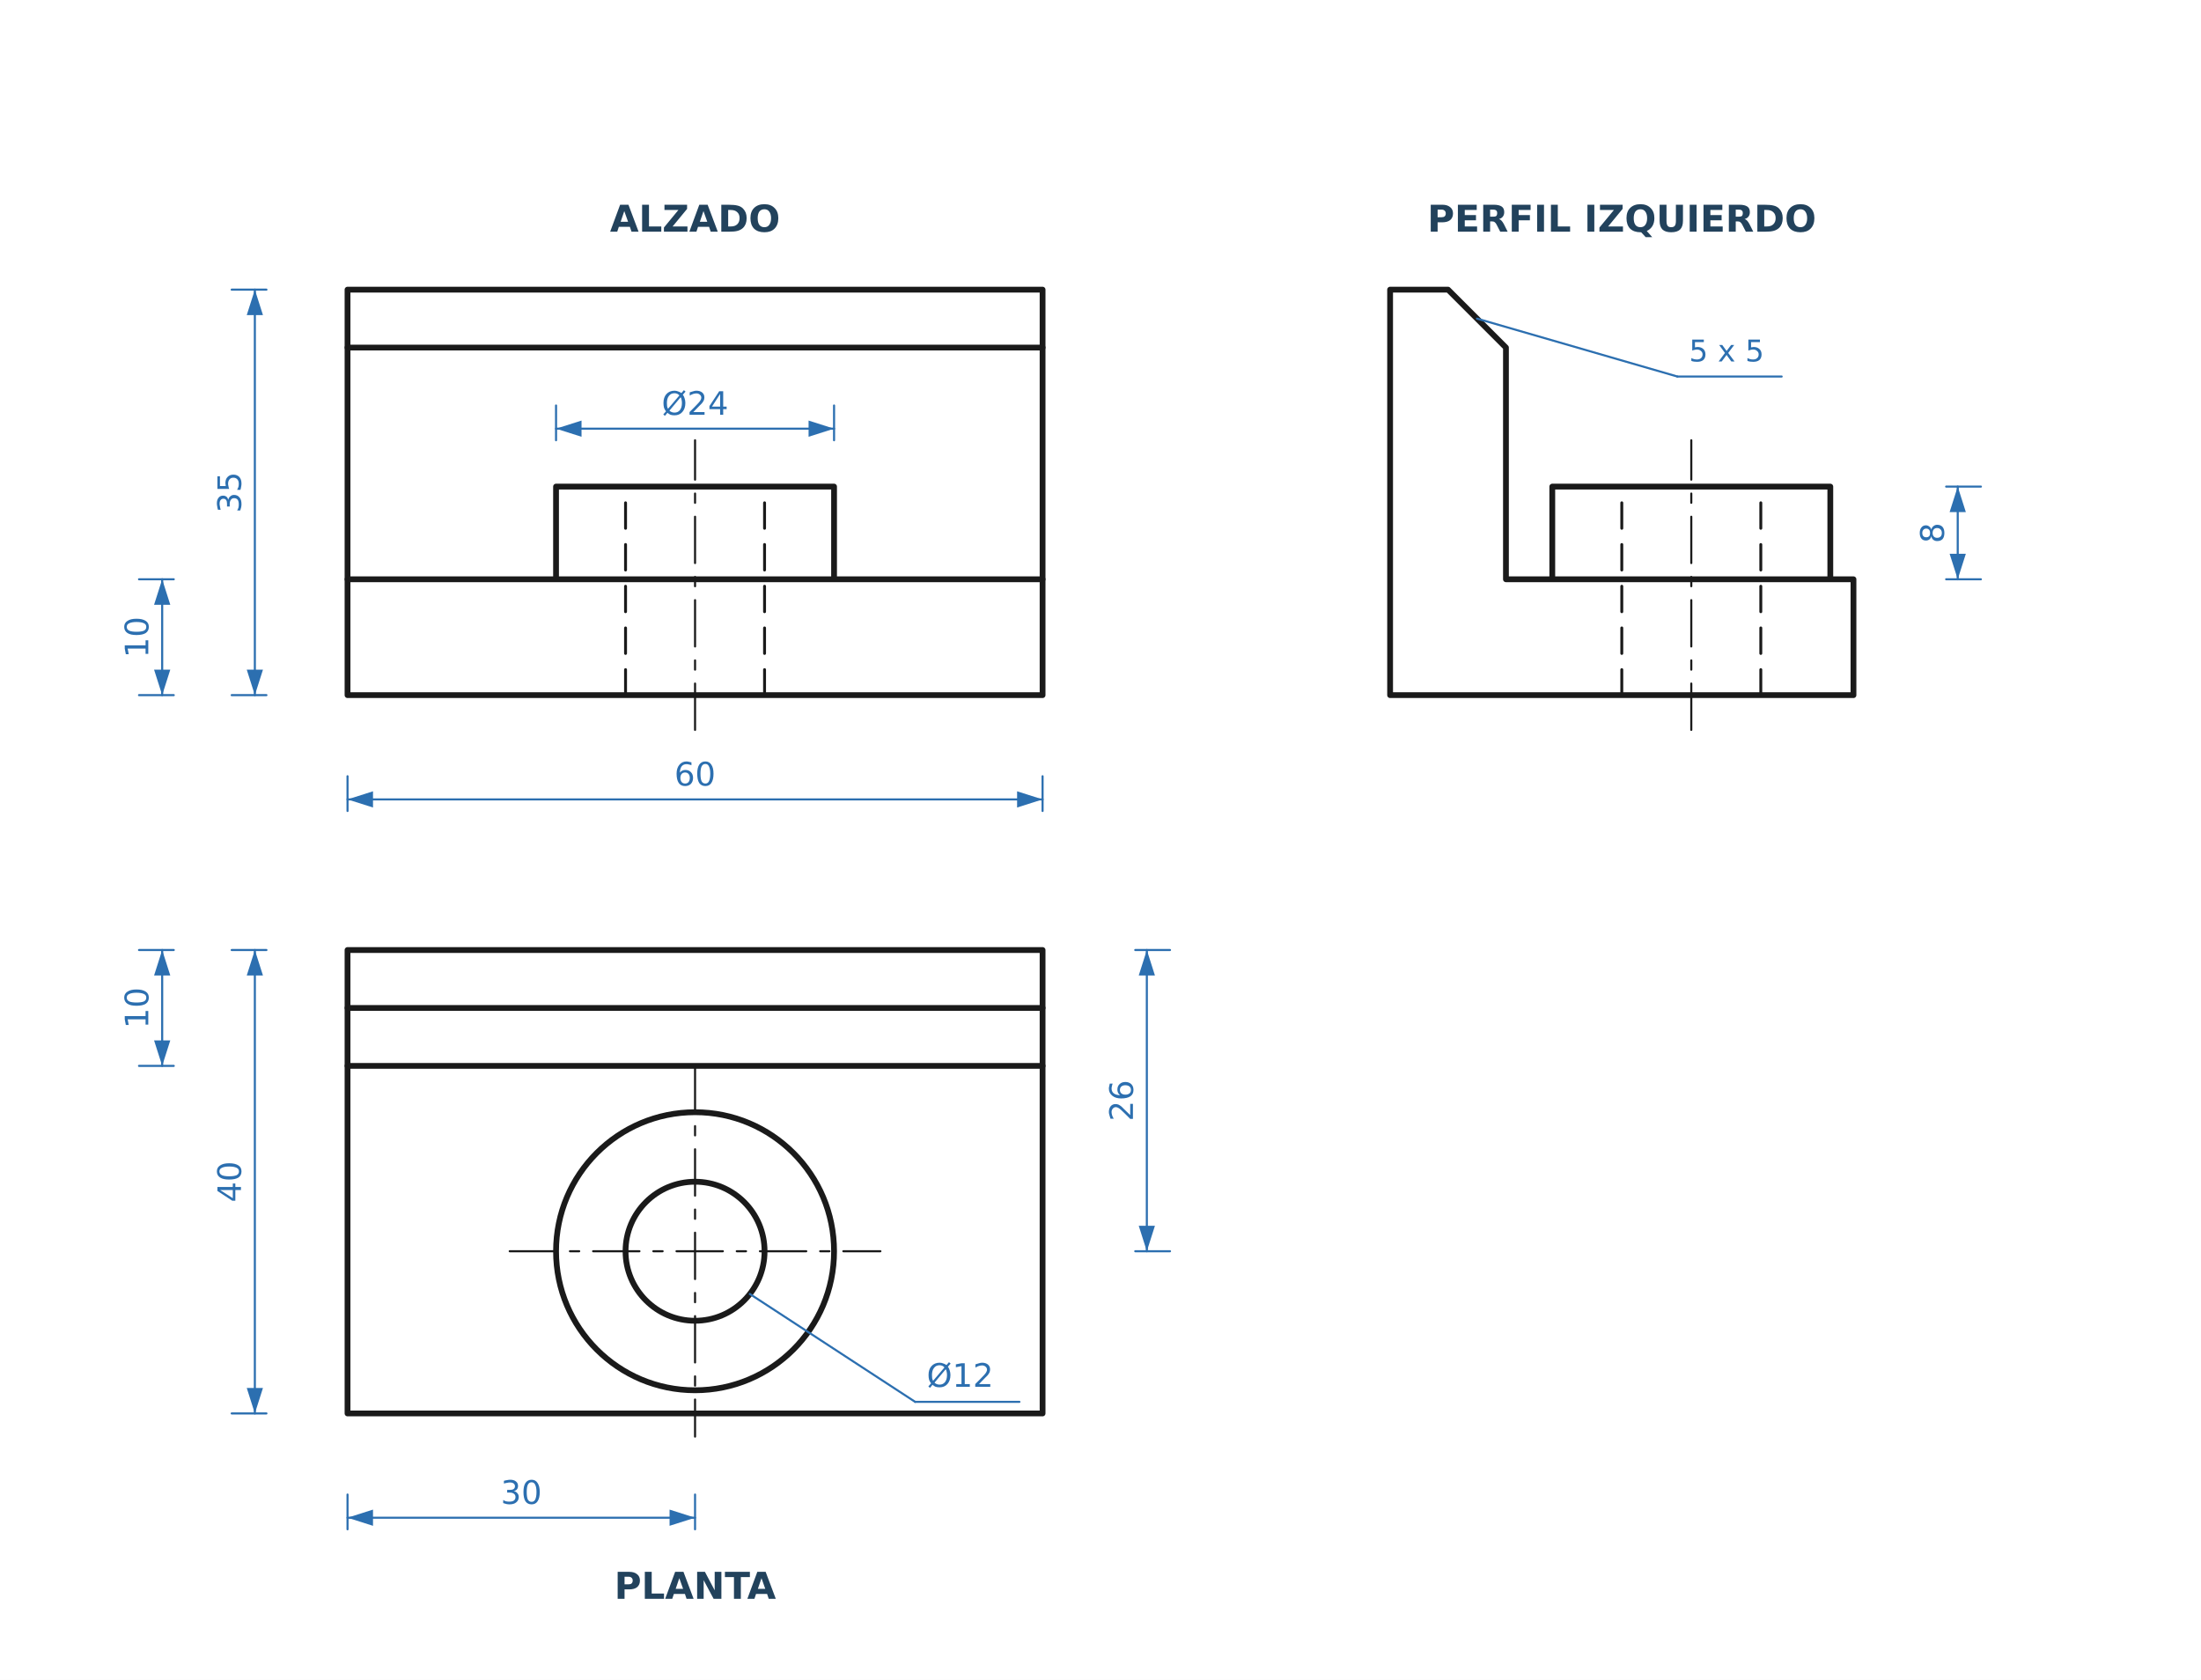
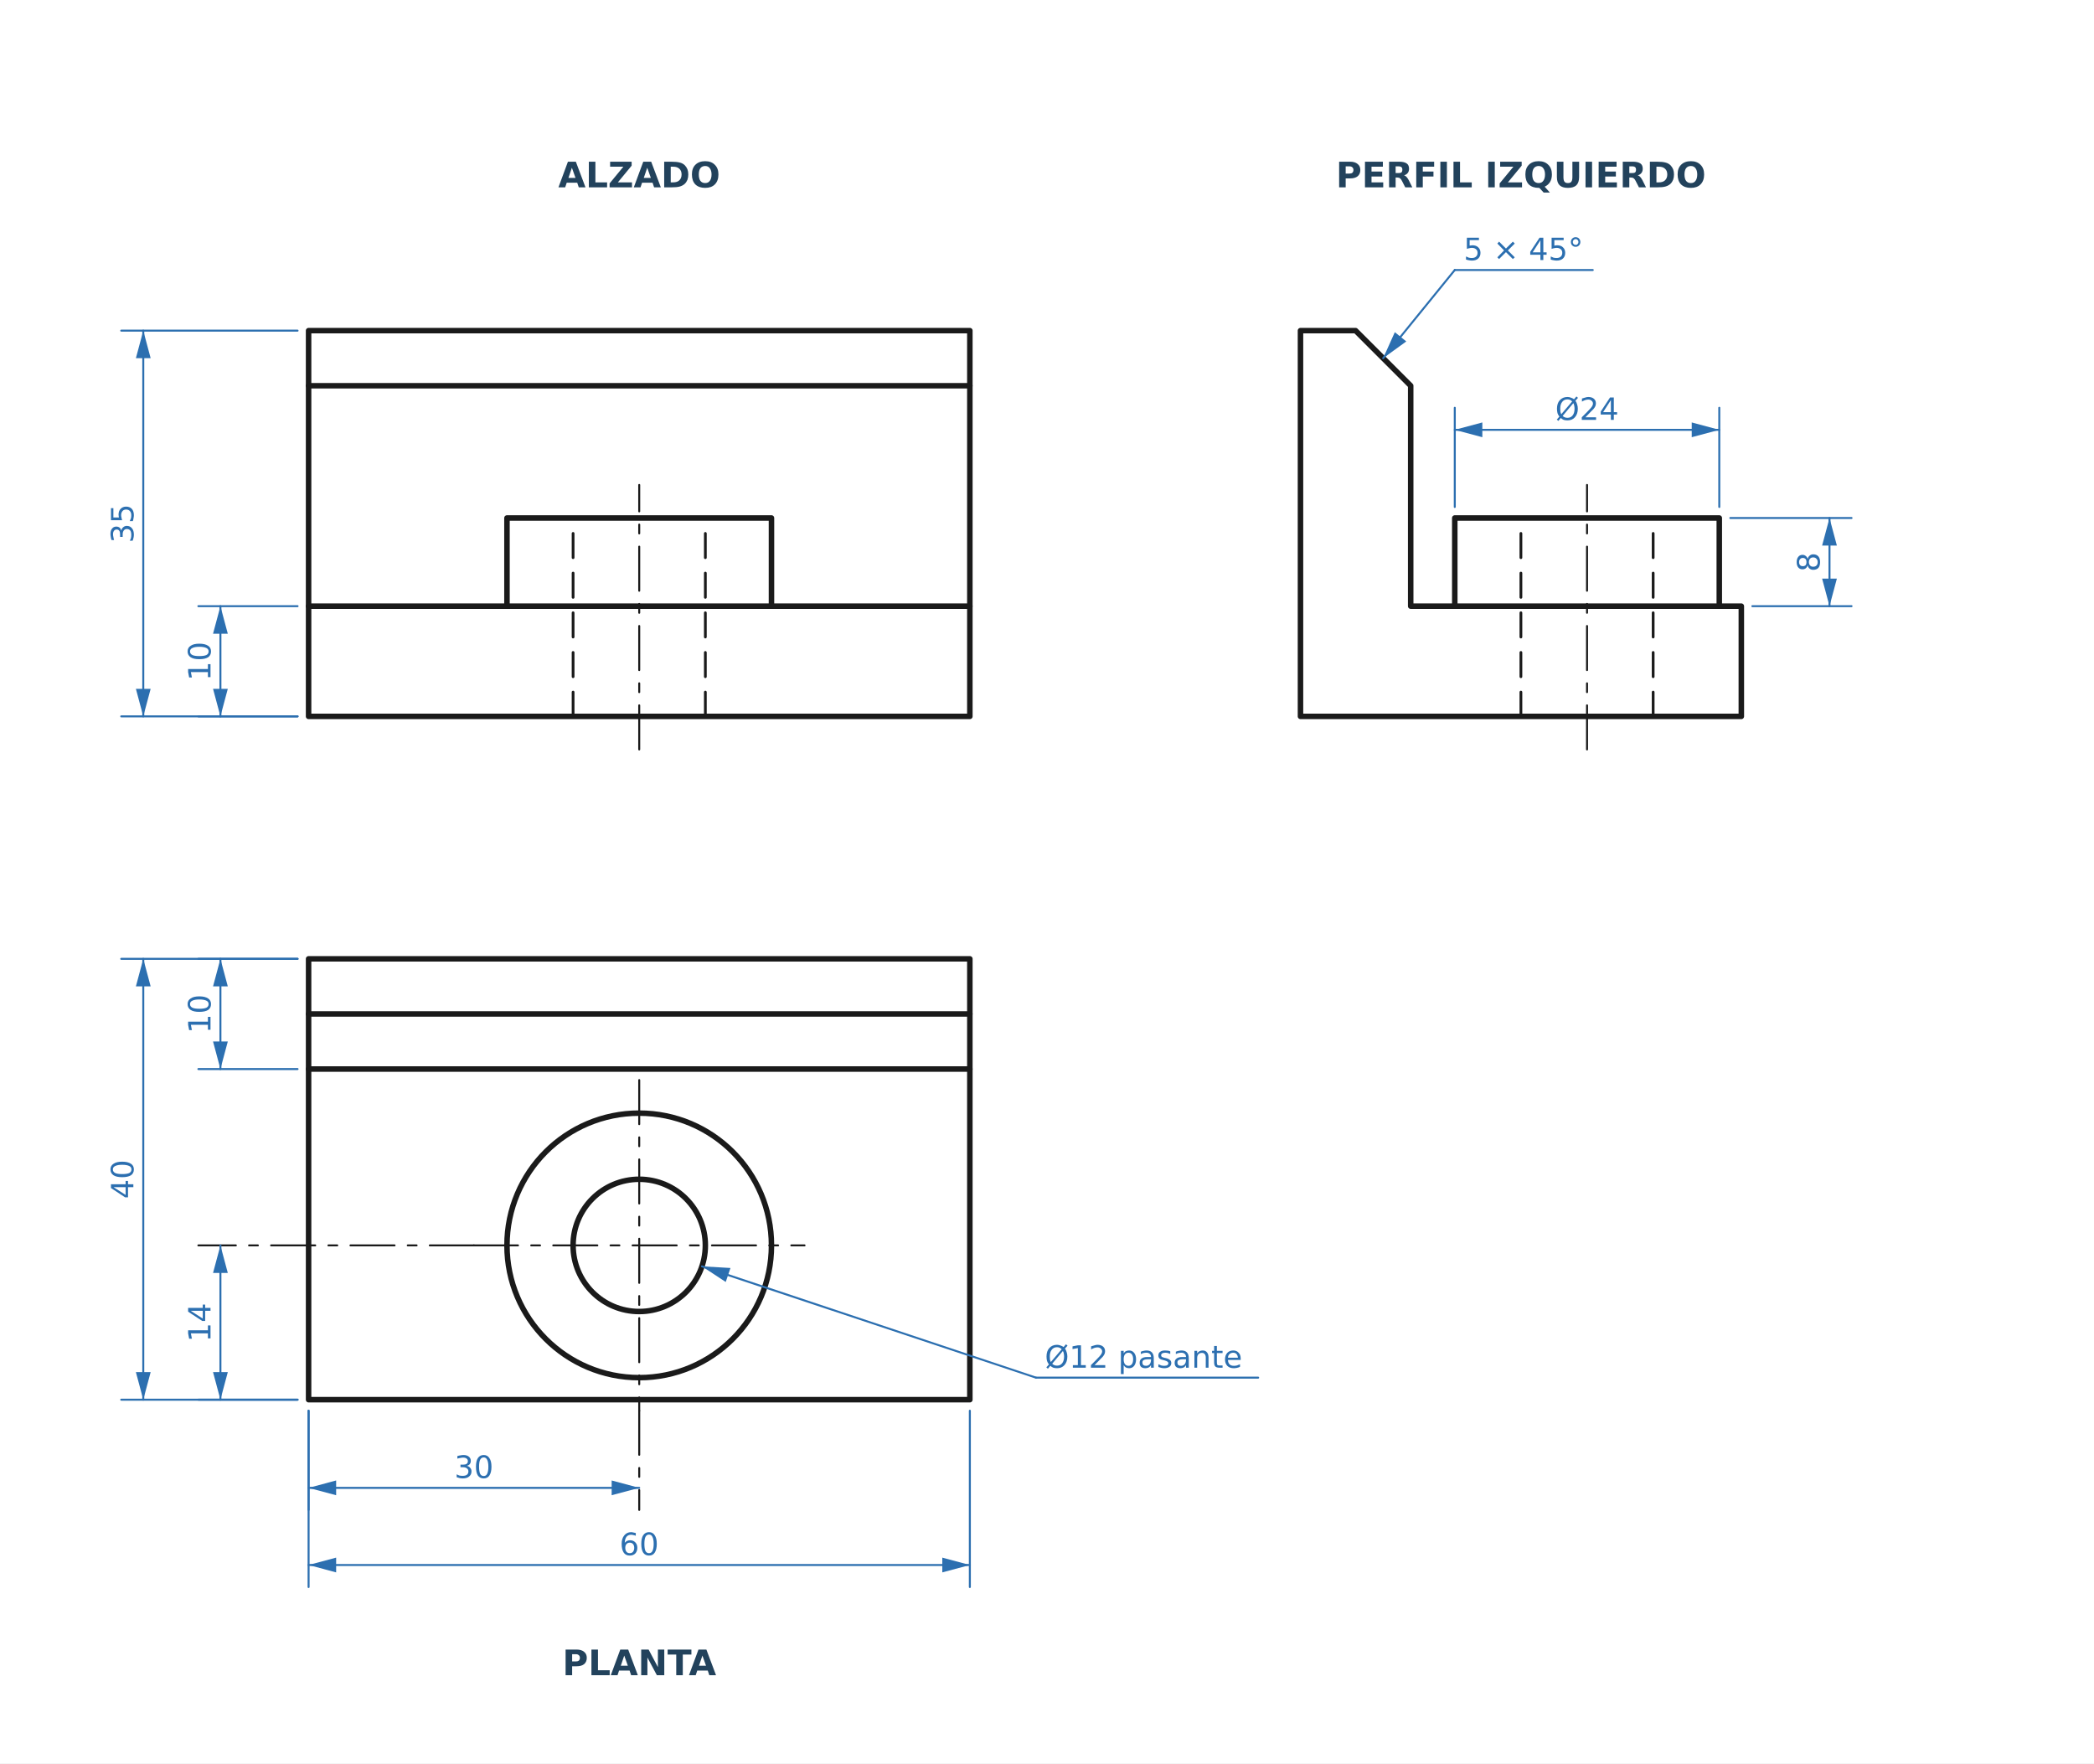
- <svg xmlns="http://www.w3.org/2000/svg" width="190mm" height="145mm" viewBox="0 0 190 145">
+ <svg xmlns="http://www.w3.org/2000/svg" width="190mm" height="160mm" viewBox="0 0 190 160">
  <rect x="0" y="0" width="100%" height="100%" fill="#ffffff" />
-   <polygon points="30.00,60.00 30.00,25.00 90.00,25.00 90.00,60.00" fill="none" stroke="#1a1a1a" stroke-width="0.5" stroke-linejoin="round" />
-   <line x1="30.00" y1="50.00" x2="90.00" y2="50.00" stroke="#1a1a1a" stroke-width="0.5" stroke-linecap="round" />
-   <line x1="30.00" y1="30.00" x2="90.00" y2="30.00" stroke="#1a1a1a" stroke-width="0.5" stroke-linecap="round" />
-   <polyline points="48.00,50.00 48.00,42.00 72.00,42.00 72.00,50.00" fill="none" stroke="#1a1a1a" stroke-width="0.5" stroke-linejoin="round" />
-   <line x1="54.00" y1="60.00" x2="54.00" y2="42.00" stroke="#1a1a1a" stroke-width="0.25" stroke-linecap="round" stroke-dasharray="2.2,1.4" />
-   <line x1="66.00" y1="60.00" x2="66.00" y2="42.00" stroke="#1a1a1a" stroke-width="0.25" stroke-linecap="round" stroke-dasharray="2.2,1.4" />
-   <line x1="60.00" y1="63.00" x2="60.00" y2="38.00" stroke="#1a1a1a" stroke-width="0.18" stroke-linecap="round" stroke-dasharray="4,1.2,0.8,1.2" />
-   <line x1="30.00" y1="67.00" x2="30.00" y2="70.00" stroke="#2c6fb0" stroke-width="0.18" stroke-linecap="round" />
-   <line x1="90.00" y1="67.00" x2="90.00" y2="70.00" stroke="#2c6fb0" stroke-width="0.18" stroke-linecap="round" />
-   <line x1="30.00" y1="69.00" x2="90.00" y2="69.00" stroke="#2c6fb0" stroke-width="0.18" stroke-linecap="round" />
-   <polygon points="30.00,69.00 32.20,68.30 32.20,69.70" fill="#2c6fb0" stroke="#2c6fb0" stroke-width="0" stroke-linejoin="round" />
-   <polygon points="90.00,69.00 87.80,68.30 87.80,69.70" fill="#2c6fb0" stroke="#2c6fb0" stroke-width="0" stroke-linejoin="round" />
-   <text x="60.00" y="67.80" font-family="Verdana, 'DejaVu Sans', Arial, sans-serif" font-size="2.8" font-weight="normal" fill="#2c6fb0" text-anchor="middle">60</text>
-   <line x1="20.00" y1="25.00" x2="23.00" y2="25.00" stroke="#2c6fb0" stroke-width="0.18" stroke-linecap="round" />
-   <line x1="20.00" y1="60.00" x2="23.00" y2="60.00" stroke="#2c6fb0" stroke-width="0.18" stroke-linecap="round" />
-   <line x1="22.00" y1="25.00" x2="22.00" y2="60.00" stroke="#2c6fb0" stroke-width="0.18" stroke-linecap="round" />
-   <polygon points="22.00,25.00 21.30,27.20 22.70,27.20" fill="#2c6fb0" stroke="#2c6fb0" stroke-width="0" stroke-linejoin="round" />
-   <polygon points="22.00,60.00 21.30,57.80 22.70,57.80" fill="#2c6fb0" stroke="#2c6fb0" stroke-width="0" stroke-linejoin="round" />
-   <text x="20.80" y="42.50" font-family="Verdana, 'DejaVu Sans', Arial, sans-serif" font-size="2.8" font-weight="normal" fill="#2c6fb0" text-anchor="middle" transform="rotate(-90 20.80 42.50)">35</text>
-   <line x1="12.00" y1="50.00" x2="15.00" y2="50.00" stroke="#2c6fb0" stroke-width="0.18" stroke-linecap="round" />
-   <line x1="12.00" y1="60.00" x2="15.00" y2="60.00" stroke="#2c6fb0" stroke-width="0.18" stroke-linecap="round" />
-   <line x1="14.00" y1="50.00" x2="14.00" y2="60.00" stroke="#2c6fb0" stroke-width="0.18" stroke-linecap="round" />
-   <polygon points="14.00,50.00 13.30,52.20 14.70,52.20" fill="#2c6fb0" stroke="#2c6fb0" stroke-width="0" stroke-linejoin="round" />
-   <polygon points="14.00,60.00 13.30,57.80 14.70,57.80" fill="#2c6fb0" stroke="#2c6fb0" stroke-width="0" stroke-linejoin="round" />
-   <text x="12.80" y="55.00" font-family="Verdana, 'DejaVu Sans', Arial, sans-serif" font-size="2.8" font-weight="normal" fill="#2c6fb0" text-anchor="middle" transform="rotate(-90 12.80 55.00)">10</text>
-   <line x1="48.00" y1="35.00" x2="48.00" y2="38.00" stroke="#2c6fb0" stroke-width="0.18" stroke-linecap="round" />
-   <line x1="72.00" y1="35.00" x2="72.00" y2="38.00" stroke="#2c6fb0" stroke-width="0.18" stroke-linecap="round" />
-   <line x1="48.00" y1="37.00" x2="72.00" y2="37.00" stroke="#2c6fb0" stroke-width="0.18" stroke-linecap="round" />
-   <polygon points="48.00,37.00 50.20,36.30 50.20,37.70" fill="#2c6fb0" stroke="#2c6fb0" stroke-width="0" stroke-linejoin="round" />
-   <polygon points="72.00,37.00 69.80,36.30 69.80,37.70" fill="#2c6fb0" stroke="#2c6fb0" stroke-width="0" stroke-linejoin="round" />
-   <text x="60.00" y="35.80" font-family="Verdana, 'DejaVu Sans', Arial, sans-serif" font-size="2.8" font-weight="normal" fill="#2c6fb0" text-anchor="middle">Ø24</text>
-   <text x="60.00" y="20.00" font-family="Verdana, 'DejaVu Sans', Arial, sans-serif" font-size="3.2" font-weight="bold" fill="#22425c" text-anchor="middle">ALZADO</text>
-   <polygon points="30.00,82.00 90.00,82.00 90.00,122.00 30.00,122.00" fill="none" stroke="#1a1a1a" stroke-width="0.5" stroke-linejoin="round" />
-   <line x1="30.00" y1="87.00" x2="90.00" y2="87.00" stroke="#1a1a1a" stroke-width="0.5" stroke-linecap="round" />
-   <line x1="30.00" y1="92.00" x2="90.00" y2="92.00" stroke="#1a1a1a" stroke-width="0.5" stroke-linecap="round" />
-   <circle cx="60.00" cy="108.00" r="12.00" fill="none" stroke="#1a1a1a" stroke-width="0.5" />
-   <circle cx="60.00" cy="108.00" r="6.00" fill="none" stroke="#1a1a1a" stroke-width="0.5" />
-   <line x1="44.00" y1="108.00" x2="76.00" y2="108.00" stroke="#1a1a1a" stroke-width="0.18" stroke-linecap="round" stroke-dasharray="4,1.2,0.8,1.2" />
-   <line x1="60.00" y1="92.00" x2="60.00" y2="124.00" stroke="#1a1a1a" stroke-width="0.18" stroke-linecap="round" stroke-dasharray="4,1.2,0.8,1.2" />
-   <line x1="20.00" y1="82.00" x2="23.00" y2="82.00" stroke="#2c6fb0" stroke-width="0.18" stroke-linecap="round" />
-   <line x1="20.00" y1="122.00" x2="23.00" y2="122.00" stroke="#2c6fb0" stroke-width="0.18" stroke-linecap="round" />
-   <line x1="22.00" y1="82.00" x2="22.00" y2="122.00" stroke="#2c6fb0" stroke-width="0.18" stroke-linecap="round" />
-   <polygon points="22.00,82.00 21.30,84.20 22.70,84.20" fill="#2c6fb0" stroke="#2c6fb0" stroke-width="0" stroke-linejoin="round" />
-   <polygon points="22.00,122.00 21.30,119.80 22.70,119.80" fill="#2c6fb0" stroke="#2c6fb0" stroke-width="0" stroke-linejoin="round" />
-   <text x="20.80" y="102.00" font-family="Verdana, 'DejaVu Sans', Arial, sans-serif" font-size="2.8" font-weight="normal" fill="#2c6fb0" text-anchor="middle" transform="rotate(-90 20.80 102.00)">40</text>
-   <line x1="12.00" y1="82.00" x2="15.00" y2="82.00" stroke="#2c6fb0" stroke-width="0.18" stroke-linecap="round" />
-   <line x1="12.00" y1="92.00" x2="15.00" y2="92.00" stroke="#2c6fb0" stroke-width="0.18" stroke-linecap="round" />
-   <line x1="14.00" y1="82.00" x2="14.00" y2="92.00" stroke="#2c6fb0" stroke-width="0.18" stroke-linecap="round" />
-   <polygon points="14.00,82.00 13.30,84.20 14.70,84.20" fill="#2c6fb0" stroke="#2c6fb0" stroke-width="0" stroke-linejoin="round" />
-   <polygon points="14.00,92.00 13.30,89.80 14.70,89.80" fill="#2c6fb0" stroke="#2c6fb0" stroke-width="0" stroke-linejoin="round" />
-   <text x="12.80" y="87.00" font-family="Verdana, 'DejaVu Sans', Arial, sans-serif" font-size="2.8" font-weight="normal" fill="#2c6fb0" text-anchor="middle" transform="rotate(-90 12.80 87.00)">10</text>
-   <line x1="30.00" y1="129.00" x2="30.00" y2="132.00" stroke="#2c6fb0" stroke-width="0.18" stroke-linecap="round" />
-   <line x1="60.00" y1="129.00" x2="60.00" y2="132.00" stroke="#2c6fb0" stroke-width="0.18" stroke-linecap="round" />
-   <line x1="30.00" y1="131.00" x2="60.00" y2="131.00" stroke="#2c6fb0" stroke-width="0.18" stroke-linecap="round" />
-   <polygon points="30.00,131.00 32.20,130.30 32.20,131.70" fill="#2c6fb0" stroke="#2c6fb0" stroke-width="0" stroke-linejoin="round" />
-   <polygon points="60.00,131.00 57.80,130.30 57.80,131.70" fill="#2c6fb0" stroke="#2c6fb0" stroke-width="0" stroke-linejoin="round" />
-   <text x="45.00" y="129.80" font-family="Verdana, 'DejaVu Sans', Arial, sans-serif" font-size="2.8" font-weight="normal" fill="#2c6fb0" text-anchor="middle">30</text>
-   <line x1="101.00" y1="82.00" x2="98.00" y2="82.00" stroke="#2c6fb0" stroke-width="0.18" stroke-linecap="round" />
-   <line x1="101.00" y1="108.00" x2="98.00" y2="108.00" stroke="#2c6fb0" stroke-width="0.18" stroke-linecap="round" />
-   <line x1="99.00" y1="82.00" x2="99.00" y2="108.00" stroke="#2c6fb0" stroke-width="0.18" stroke-linecap="round" />
-   <polygon points="99.00,82.00 98.30,84.20 99.70,84.20" fill="#2c6fb0" stroke="#2c6fb0" stroke-width="0" stroke-linejoin="round" />
-   <polygon points="99.00,108.00 98.30,105.80 99.70,105.80" fill="#2c6fb0" stroke="#2c6fb0" stroke-width="0" stroke-linejoin="round" />
-   <text x="97.80" y="95.00" font-family="Verdana, 'DejaVu Sans', Arial, sans-serif" font-size="2.8" font-weight="normal" fill="#2c6fb0" text-anchor="middle" transform="rotate(-90 97.80 95.00)">26</text>
-   <line x1="64.73" y1="111.69" x2="79.00" y2="121.00" stroke="#2c6fb0" stroke-width="0.18" stroke-linecap="round" />
-   <line x1="79.00" y1="121.00" x2="88.00" y2="121.00" stroke="#2c6fb0" stroke-width="0.18" stroke-linecap="round" />
-   <text x="80.00" y="119.70" font-family="Verdana, 'DejaVu Sans', Arial, sans-serif" font-size="2.8" font-weight="normal" fill="#2c6fb0" text-anchor="start">Ø12</text>
-   <text x="60.00" y="138.00" font-family="Verdana, 'DejaVu Sans', Arial, sans-serif" font-size="3.2" font-weight="bold" fill="#22425c" text-anchor="middle">PLANTA</text>
-   <polygon points="120.00,60.00 120.00,25.00 125.00,25.00 130.00,30.00 130.00,50.00 160.00,50.00 160.00,60.00" fill="none" stroke="#1a1a1a" stroke-width="0.5" stroke-linejoin="round" />
-   <polyline points="134.00,50.00 134.00,42.00 158.00,42.00 158.00,50.00" fill="none" stroke="#1a1a1a" stroke-width="0.5" stroke-linejoin="round" />
-   <line x1="140.00" y1="60.00" x2="140.00" y2="42.00" stroke="#1a1a1a" stroke-width="0.25" stroke-linecap="round" stroke-dasharray="2.2,1.4" />
-   <line x1="152.00" y1="60.00" x2="152.00" y2="42.00" stroke="#1a1a1a" stroke-width="0.25" stroke-linecap="round" stroke-dasharray="2.2,1.4" />
-   <line x1="146.00" y1="63.00" x2="146.00" y2="38.00" stroke="#1a1a1a" stroke-width="0.18" stroke-linecap="round" stroke-dasharray="4,1.2,0.8,1.2" />
-   <line x1="171.00" y1="42.00" x2="168.00" y2="42.00" stroke="#2c6fb0" stroke-width="0.18" stroke-linecap="round" />
-   <line x1="171.00" y1="50.00" x2="168.00" y2="50.00" stroke="#2c6fb0" stroke-width="0.18" stroke-linecap="round" />
-   <line x1="169.00" y1="42.00" x2="169.00" y2="50.00" stroke="#2c6fb0" stroke-width="0.18" stroke-linecap="round" />
-   <polygon points="169.00,42.00 168.30,44.20 169.70,44.20" fill="#2c6fb0" stroke="#2c6fb0" stroke-width="0" stroke-linejoin="round" />
-   <polygon points="169.00,50.00 168.30,47.80 169.70,47.80" fill="#2c6fb0" stroke="#2c6fb0" stroke-width="0" stroke-linejoin="round" />
-   <text x="167.80" y="46.00" font-family="Verdana, 'DejaVu Sans', Arial, sans-serif" font-size="2.8" font-weight="normal" fill="#2c6fb0" text-anchor="middle" transform="rotate(-90 167.80 46.00)">8</text>
-   <line x1="127.50" y1="27.50" x2="144.80" y2="32.50" stroke="#2c6fb0" stroke-width="0.18" stroke-linecap="round" />
-   <line x1="144.80" y1="32.50" x2="153.80" y2="32.50" stroke="#2c6fb0" stroke-width="0.18" stroke-linecap="round" />
-   <text x="145.80" y="31.20" font-family="Verdana, 'DejaVu Sans', Arial, sans-serif" font-size="2.6" font-weight="normal" fill="#2c6fb0" text-anchor="start">5 x 5</text>
-   <text x="140.00" y="20.00" font-family="Verdana, 'DejaVu Sans', Arial, sans-serif" font-size="3.2" font-weight="bold" fill="#22425c" text-anchor="middle">PERFIL IZQUIERDO</text>
+   <polygon points="28.00,65.00 28.00,30.00 88.00,30.00 88.00,65.00" fill="none" stroke="#1a1a1a" stroke-width="0.5" stroke-linejoin="round" />
+   <line x1="28.00" y1="55.00" x2="88.00" y2="55.00" stroke="#1a1a1a" stroke-width="0.5" stroke-linecap="round" />
+   <line x1="28.00" y1="35.00" x2="88.00" y2="35.00" stroke="#1a1a1a" stroke-width="0.5" stroke-linecap="round" />
+   <polyline points="46.00,55.00 46.00,47.00 70.00,47.00 70.00,55.00" fill="none" stroke="#1a1a1a" stroke-width="0.5" stroke-linejoin="round" />
+   <line x1="52.00" y1="65.00" x2="52.00" y2="47.00" stroke="#1a1a1a" stroke-width="0.25" stroke-linecap="round" stroke-dasharray="2.2,1.4" />
+   <line x1="64.00" y1="65.00" x2="64.00" y2="47.00" stroke="#1a1a1a" stroke-width="0.25" stroke-linecap="round" stroke-dasharray="2.2,1.4" />
+   <line x1="58.00" y1="68.00" x2="58.00" y2="44.00" stroke="#1a1a1a" stroke-width="0.18" stroke-linecap="round" stroke-dasharray="4,1.2,0.8,1.2" />
+   <line x1="27.00" y1="55.00" x2="18.00" y2="55.00" stroke="#2c6fb0" stroke-width="0.18" stroke-linecap="round" />
+   <line x1="27.00" y1="65.00" x2="18.00" y2="65.00" stroke="#2c6fb0" stroke-width="0.18" stroke-linecap="round" />
+   <line x1="20.00" y1="55.00" x2="20.00" y2="65.00" stroke="#2c6fb0" stroke-width="0.18" stroke-linecap="round" />
+   <polygon points="20.00,55.00 20.67,57.50 19.33,57.50" fill="#2c6fb0" stroke="#2c6fb0" stroke-width="0" stroke-linejoin="round" />
+   <polygon points="20.00,65.00 19.33,62.50 20.67,62.50" fill="#2c6fb0" stroke="#2c6fb0" stroke-width="0" stroke-linejoin="round" />
+   <text x="19.10" y="60.00" font-family="Verdana, 'DejaVu Sans', Arial, sans-serif" font-size="2.8" font-weight="normal" fill="#2c6fb0" text-anchor="middle" transform="rotate(-90 19.10 60.00)">10</text>
+   <line x1="27.00" y1="30.00" x2="11.00" y2="30.00" stroke="#2c6fb0" stroke-width="0.18" stroke-linecap="round" />
+   <line x1="27.00" y1="65.00" x2="11.00" y2="65.00" stroke="#2c6fb0" stroke-width="0.18" stroke-linecap="round" />
+   <line x1="13.00" y1="30.00" x2="13.00" y2="65.00" stroke="#2c6fb0" stroke-width="0.18" stroke-linecap="round" />
+   <polygon points="13.00,30.00 13.67,32.50 12.33,32.50" fill="#2c6fb0" stroke="#2c6fb0" stroke-width="0" stroke-linejoin="round" />
+   <polygon points="13.00,65.00 12.33,62.50 13.67,62.50" fill="#2c6fb0" stroke="#2c6fb0" stroke-width="0" stroke-linejoin="round" />
+   <text x="12.10" y="47.50" font-family="Verdana, 'DejaVu Sans', Arial, sans-serif" font-size="2.8" font-weight="normal" fill="#2c6fb0" text-anchor="middle" transform="rotate(-90 12.10 47.50)">35</text>
+   <text x="58.00" y="17.00" font-family="Verdana, 'DejaVu Sans', Arial, sans-serif" font-size="3.2" font-weight="bold" fill="#22425c" text-anchor="middle">ALZADO</text>
+   <polygon points="28.00,87.00 88.00,87.00 88.00,127.00 28.00,127.00" fill="none" stroke="#1a1a1a" stroke-width="0.5" stroke-linejoin="round" />
+   <line x1="28.00" y1="92.00" x2="88.00" y2="92.00" stroke="#1a1a1a" stroke-width="0.5" stroke-linecap="round" />
+   <line x1="28.00" y1="97.00" x2="88.00" y2="97.00" stroke="#1a1a1a" stroke-width="0.5" stroke-linecap="round" />
+   <circle cx="58.00" cy="113.00" r="12.00" fill="none" stroke="#1a1a1a" stroke-width="0.5" />
+   <circle cx="58.00" cy="113.00" r="6.00" fill="none" stroke="#1a1a1a" stroke-width="0.5" />
+   <line x1="43.00" y1="113.00" x2="73.00" y2="113.00" stroke="#1a1a1a" stroke-width="0.18" stroke-linecap="round" stroke-dasharray="4,1.2,0.8,1.2" />
+   <line x1="58.00" y1="98.00" x2="58.00" y2="128.00" stroke="#1a1a1a" stroke-width="0.18" stroke-linecap="round" stroke-dasharray="4,1.2,0.8,1.2" />
+   <line x1="27.00" y1="87.00" x2="18.00" y2="87.00" stroke="#2c6fb0" stroke-width="0.18" stroke-linecap="round" />
+   <line x1="27.00" y1="97.00" x2="18.00" y2="97.00" stroke="#2c6fb0" stroke-width="0.18" stroke-linecap="round" />
+   <line x1="20.00" y1="87.00" x2="20.00" y2="97.00" stroke="#2c6fb0" stroke-width="0.18" stroke-linecap="round" />
+   <polygon points="20.00,87.00 20.67,89.50 19.33,89.50" fill="#2c6fb0" stroke="#2c6fb0" stroke-width="0" stroke-linejoin="round" />
+   <polygon points="20.00,97.00 19.33,94.50 20.67,94.50" fill="#2c6fb0" stroke="#2c6fb0" stroke-width="0" stroke-linejoin="round" />
+   <text x="19.10" y="92.00" font-family="Verdana, 'DejaVu Sans', Arial, sans-serif" font-size="2.8" font-weight="normal" fill="#2c6fb0" text-anchor="middle" transform="rotate(-90 19.10 92.00)">10</text>
+   <line x1="43.00" y1="113.00" x2="18.00" y2="113.00" stroke="#1a1a1a" stroke-width="0.18" stroke-linecap="round" stroke-dasharray="4,1.2,0.8,1.2" />
+   <line x1="27.00" y1="127.00" x2="18.00" y2="127.00" stroke="#2c6fb0" stroke-width="0.18" stroke-linecap="round" />
+   <line x1="20.00" y1="113.00" x2="20.00" y2="127.00" stroke="#2c6fb0" stroke-width="0.18" stroke-linecap="round" />
+   <polygon points="20.00,113.00 20.67,115.50 19.33,115.50" fill="#2c6fb0" stroke="#2c6fb0" stroke-width="0" stroke-linejoin="round" />
+   <polygon points="20.00,127.00 19.33,124.50 20.67,124.50" fill="#2c6fb0" stroke="#2c6fb0" stroke-width="0" stroke-linejoin="round" />
+   <text x="19.10" y="120.00" font-family="Verdana, 'DejaVu Sans', Arial, sans-serif" font-size="2.8" font-weight="normal" fill="#2c6fb0" text-anchor="middle" transform="rotate(-90 19.10 120.00)">14</text>
+   <line x1="27.00" y1="87.00" x2="11.00" y2="87.00" stroke="#2c6fb0" stroke-width="0.18" stroke-linecap="round" />
+   <line x1="27.00" y1="127.00" x2="11.00" y2="127.00" stroke="#2c6fb0" stroke-width="0.18" stroke-linecap="round" />
+   <line x1="13.00" y1="87.00" x2="13.00" y2="127.00" stroke="#2c6fb0" stroke-width="0.18" stroke-linecap="round" />
+   <polygon points="13.00,87.00 13.67,89.50 12.33,89.50" fill="#2c6fb0" stroke="#2c6fb0" stroke-width="0" stroke-linejoin="round" />
+   <polygon points="13.00,127.00 12.33,124.50 13.67,124.50" fill="#2c6fb0" stroke="#2c6fb0" stroke-width="0" stroke-linejoin="round" />
+   <text x="12.10" y="107.00" font-family="Verdana, 'DejaVu Sans', Arial, sans-serif" font-size="2.8" font-weight="normal" fill="#2c6fb0" text-anchor="middle" transform="rotate(-90 12.10 107.00)">40</text>
+   <line x1="28.00" y1="128.00" x2="28.00" y2="137.00" stroke="#2c6fb0" stroke-width="0.18" stroke-linecap="round" />
+   <line x1="58.00" y1="128.00" x2="58.00" y2="137.00" stroke="#1a1a1a" stroke-width="0.18" stroke-linecap="round" stroke-dasharray="4,1.2,0.8,1.2" />
+   <line x1="28.00" y1="135.00" x2="58.00" y2="135.00" stroke="#2c6fb0" stroke-width="0.18" stroke-linecap="round" />
+   <polygon points="28.00,135.00 30.50,134.33 30.50,135.67" fill="#2c6fb0" stroke="#2c6fb0" stroke-width="0" stroke-linejoin="round" />
+   <polygon points="58.00,135.00 55.50,135.67 55.50,134.33" fill="#2c6fb0" stroke="#2c6fb0" stroke-width="0" stroke-linejoin="round" />
+   <text x="43.00" y="134.10" font-family="Verdana, 'DejaVu Sans', Arial, sans-serif" font-size="2.8" font-weight="normal" fill="#2c6fb0" text-anchor="middle">30</text>
+   <line x1="28.00" y1="128.00" x2="28.00" y2="144.00" stroke="#2c6fb0" stroke-width="0.18" stroke-linecap="round" />
+   <line x1="88.00" y1="128.00" x2="88.00" y2="144.00" stroke="#2c6fb0" stroke-width="0.18" stroke-linecap="round" />
+   <line x1="28.00" y1="142.00" x2="88.00" y2="142.00" stroke="#2c6fb0" stroke-width="0.18" stroke-linecap="round" />
+   <polygon points="28.00,142.00 30.50,141.33 30.50,142.67" fill="#2c6fb0" stroke="#2c6fb0" stroke-width="0" stroke-linejoin="round" />
+   <polygon points="88.00,142.00 85.50,142.67 85.50,141.33" fill="#2c6fb0" stroke="#2c6fb0" stroke-width="0" stroke-linejoin="round" />
+   <text x="58.00" y="141.10" font-family="Verdana, 'DejaVu Sans', Arial, sans-serif" font-size="2.8" font-weight="normal" fill="#2c6fb0" text-anchor="middle">60</text>
+   <line x1="63.69" y1="114.90" x2="94.00" y2="125.00" stroke="#2c6fb0" stroke-width="0.18" stroke-linecap="round" />
+   <line x1="94.00" y1="125.00" x2="114.16" y2="125.00" stroke="#2c6fb0" stroke-width="0.18" stroke-linecap="round" />
+   <polygon points="63.69,114.90 66.28,115.05 65.85,116.32" fill="#2c6fb0" stroke="#2c6fb0" stroke-width="0" stroke-linejoin="round" />
+   <text x="94.80" y="124.10" font-family="Verdana, 'DejaVu Sans', Arial, sans-serif" font-size="2.8" font-weight="normal" fill="#2c6fb0" text-anchor="start">Ø12 pasante</text>
+   <text x="58.00" y="152.00" font-family="Verdana, 'DejaVu Sans', Arial, sans-serif" font-size="3.2" font-weight="bold" fill="#22425c" text-anchor="middle">PLANTA</text>
+   <polygon points="118.00,65.00 118.00,30.00 123.00,30.00 128.00,35.00 128.00,55.00 158.00,55.00 158.00,65.00" fill="none" stroke="#1a1a1a" stroke-width="0.5" stroke-linejoin="round" />
+   <polyline points="132.00,55.00 132.00,47.00 156.00,47.00 156.00,55.00" fill="none" stroke="#1a1a1a" stroke-width="0.5" stroke-linejoin="round" />
+   <line x1="138.00" y1="65.00" x2="138.00" y2="47.00" stroke="#1a1a1a" stroke-width="0.25" stroke-linecap="round" stroke-dasharray="2.2,1.4" />
+   <line x1="150.00" y1="65.00" x2="150.00" y2="47.00" stroke="#1a1a1a" stroke-width="0.25" stroke-linecap="round" stroke-dasharray="2.2,1.4" />
+   <line x1="144.00" y1="68.00" x2="144.00" y2="44.00" stroke="#1a1a1a" stroke-width="0.18" stroke-linecap="round" stroke-dasharray="4,1.2,0.8,1.2" />
+   <line x1="132.00" y1="46.00" x2="132.00" y2="37.00" stroke="#2c6fb0" stroke-width="0.18" stroke-linecap="round" />
+   <line x1="156.00" y1="46.00" x2="156.00" y2="37.00" stroke="#2c6fb0" stroke-width="0.18" stroke-linecap="round" />
+   <line x1="132.00" y1="39.00" x2="156.00" y2="39.00" stroke="#2c6fb0" stroke-width="0.18" stroke-linecap="round" />
+   <polygon points="132.00,39.00 134.50,38.33 134.50,39.67" fill="#2c6fb0" stroke="#2c6fb0" stroke-width="0" stroke-linejoin="round" />
+   <polygon points="156.00,39.00 153.50,39.67 153.50,38.33" fill="#2c6fb0" stroke="#2c6fb0" stroke-width="0" stroke-linejoin="round" />
+   <text x="144.00" y="38.10" font-family="Verdana, 'DejaVu Sans', Arial, sans-serif" font-size="2.8" font-weight="normal" fill="#2c6fb0" text-anchor="middle">Ø24</text>
+   <line x1="157.00" y1="47.00" x2="168.00" y2="47.00" stroke="#2c6fb0" stroke-width="0.18" stroke-linecap="round" />
+   <line x1="159.00" y1="55.00" x2="168.00" y2="55.00" stroke="#2c6fb0" stroke-width="0.18" stroke-linecap="round" />
+   <line x1="166.00" y1="47.00" x2="166.00" y2="55.00" stroke="#2c6fb0" stroke-width="0.18" stroke-linecap="round" />
+   <polygon points="166.00,47.00 166.67,49.50 165.33,49.50" fill="#2c6fb0" stroke="#2c6fb0" stroke-width="0" stroke-linejoin="round" />
+   <polygon points="166.00,55.00 165.33,52.50 166.67,52.50" fill="#2c6fb0" stroke="#2c6fb0" stroke-width="0" stroke-linejoin="round" />
+   <text x="165.10" y="51.00" font-family="Verdana, 'DejaVu Sans', Arial, sans-serif" font-size="2.8" font-weight="normal" fill="#2c6fb0" text-anchor="middle" transform="rotate(-90 165.10 51.00)">8</text>
+   <line x1="125.50" y1="32.50" x2="132.00" y2="24.50" stroke="#2c6fb0" stroke-width="0.18" stroke-linecap="round" />
+   <line x1="132.00" y1="24.50" x2="144.52" y2="24.50" stroke="#2c6fb0" stroke-width="0.18" stroke-linecap="round" />
+   <polygon points="125.50,32.50 126.56,30.14 127.60,30.98" fill="#2c6fb0" stroke="#2c6fb0" stroke-width="0" stroke-linejoin="round" />
+   <text x="132.80" y="23.60" font-family="Verdana, 'DejaVu Sans', Arial, sans-serif" font-size="2.8" font-weight="normal" fill="#2c6fb0" text-anchor="start">5 × 45°</text>
+   <text x="138.00" y="17.00" font-family="Verdana, 'DejaVu Sans', Arial, sans-serif" font-size="3.2" font-weight="bold" fill="#22425c" text-anchor="middle">PERFIL IZQUIERDO</text>
</svg>
